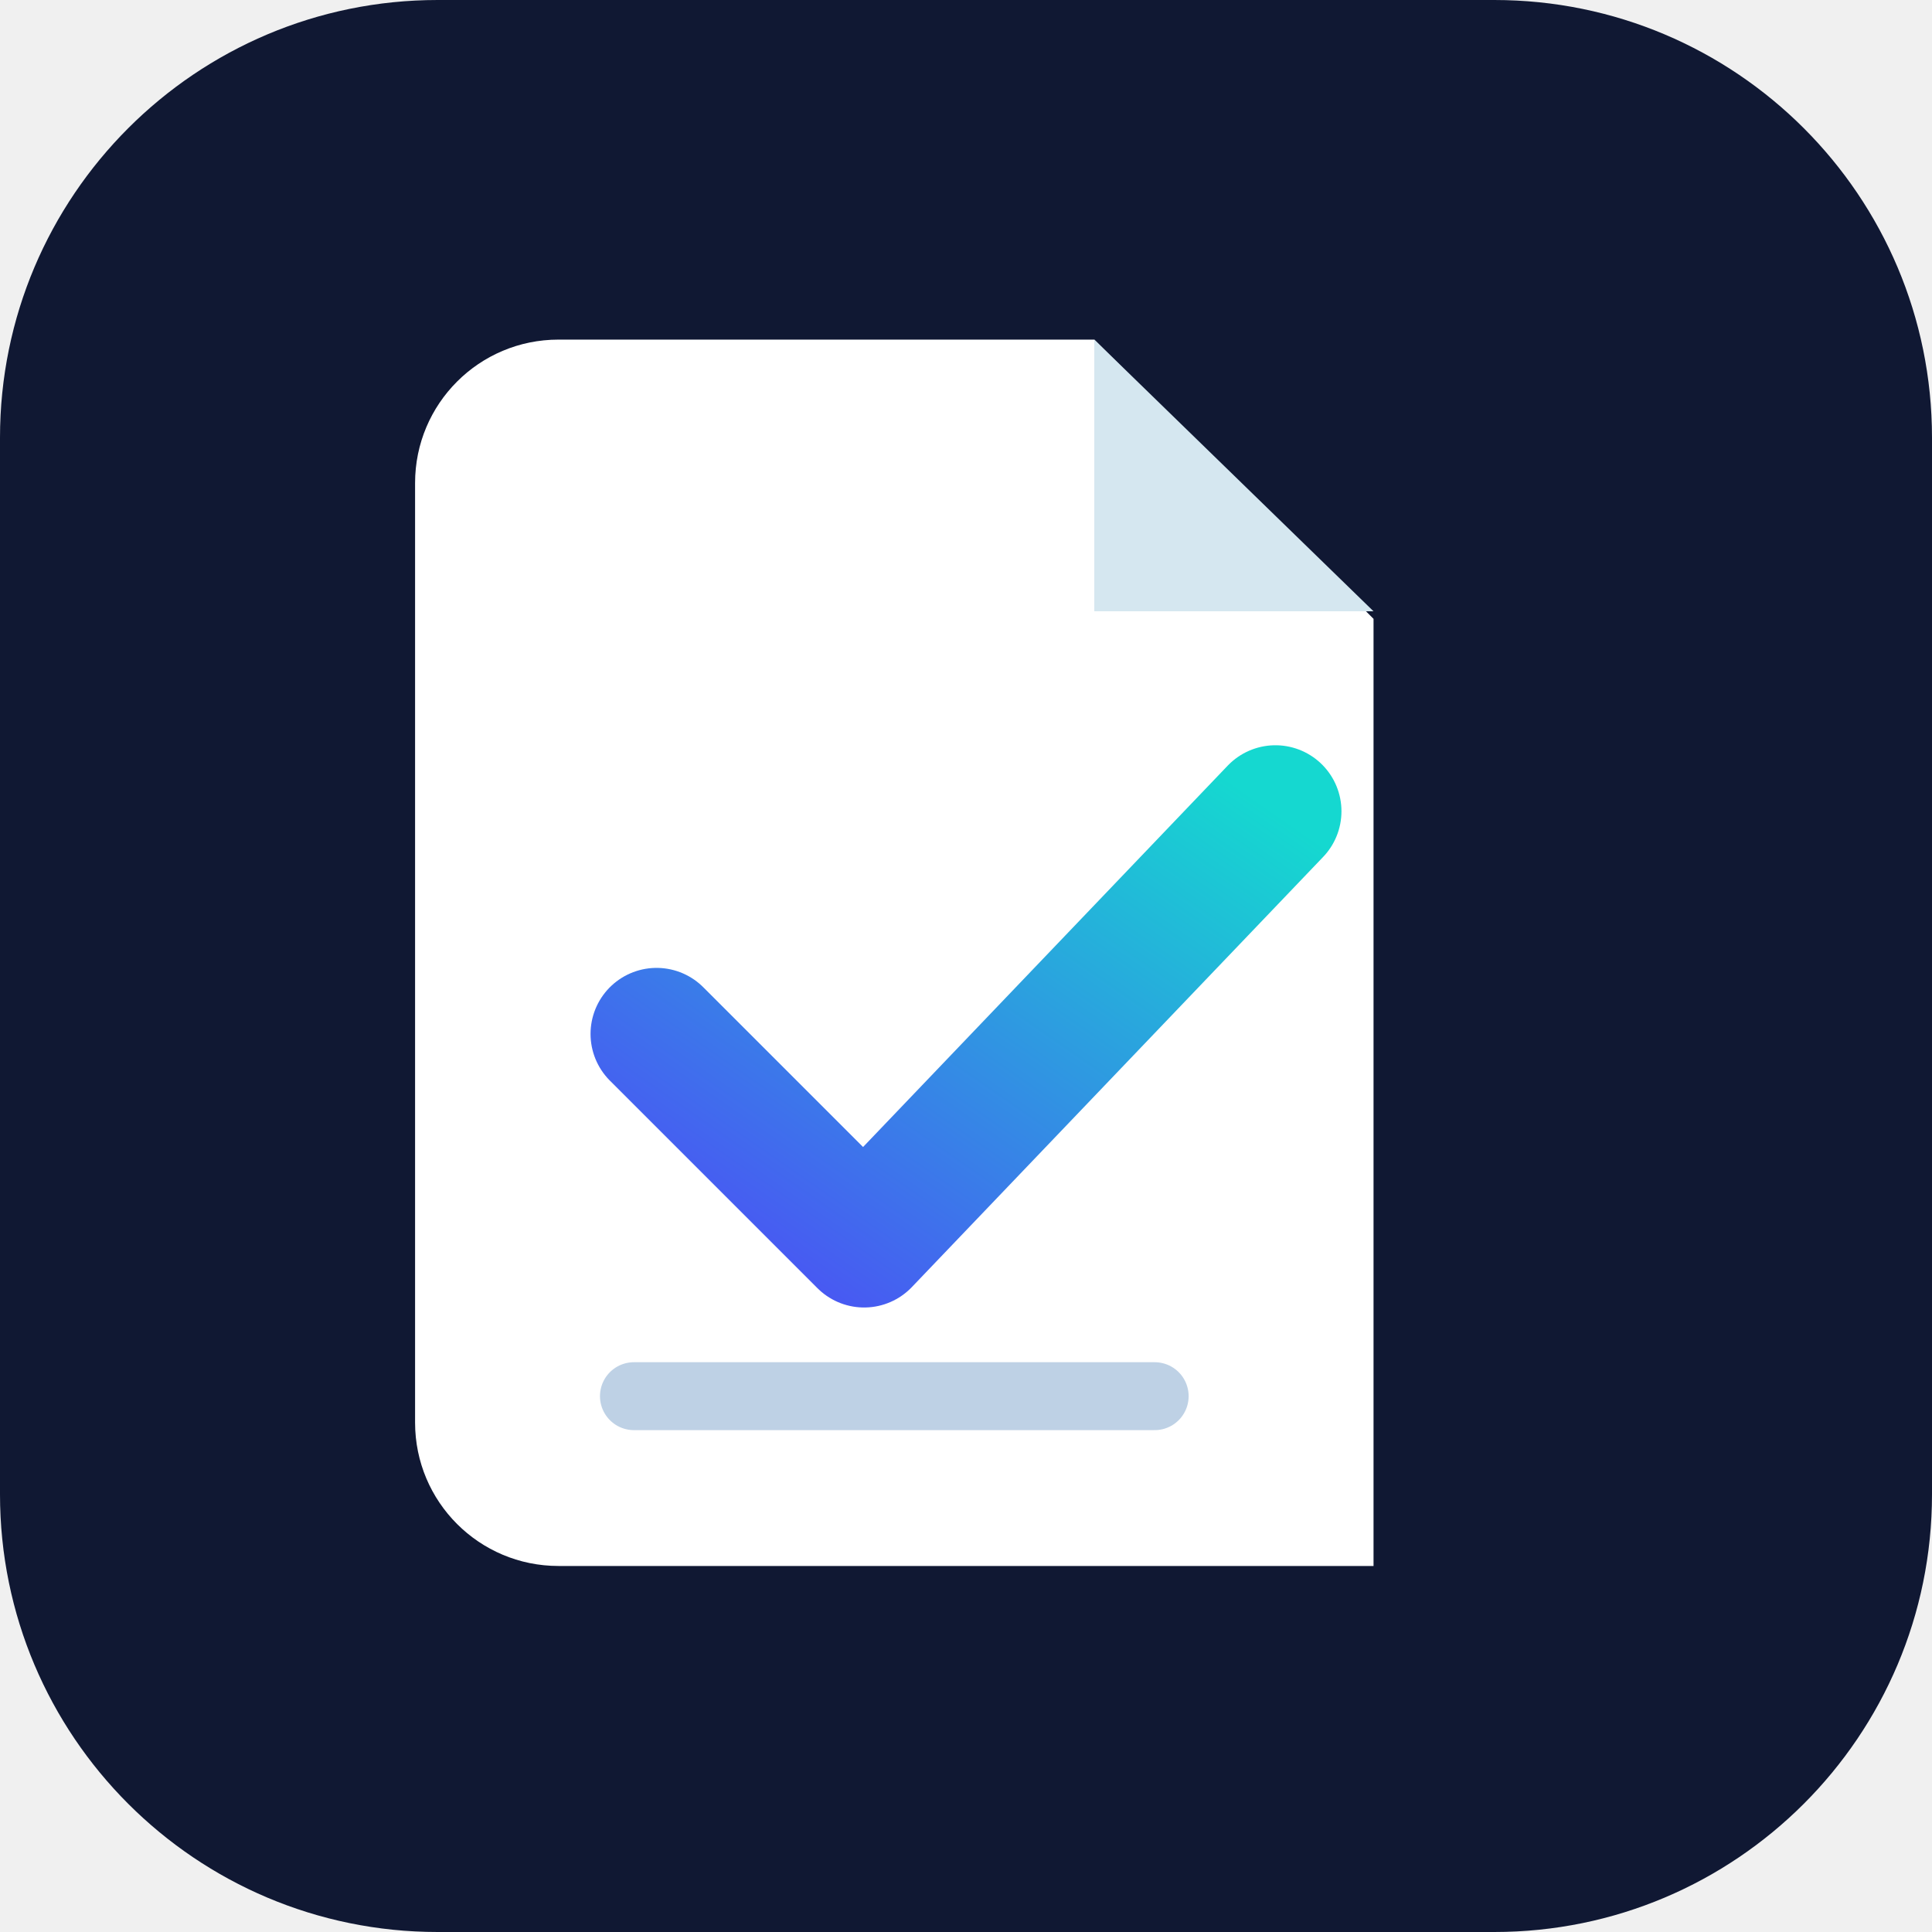
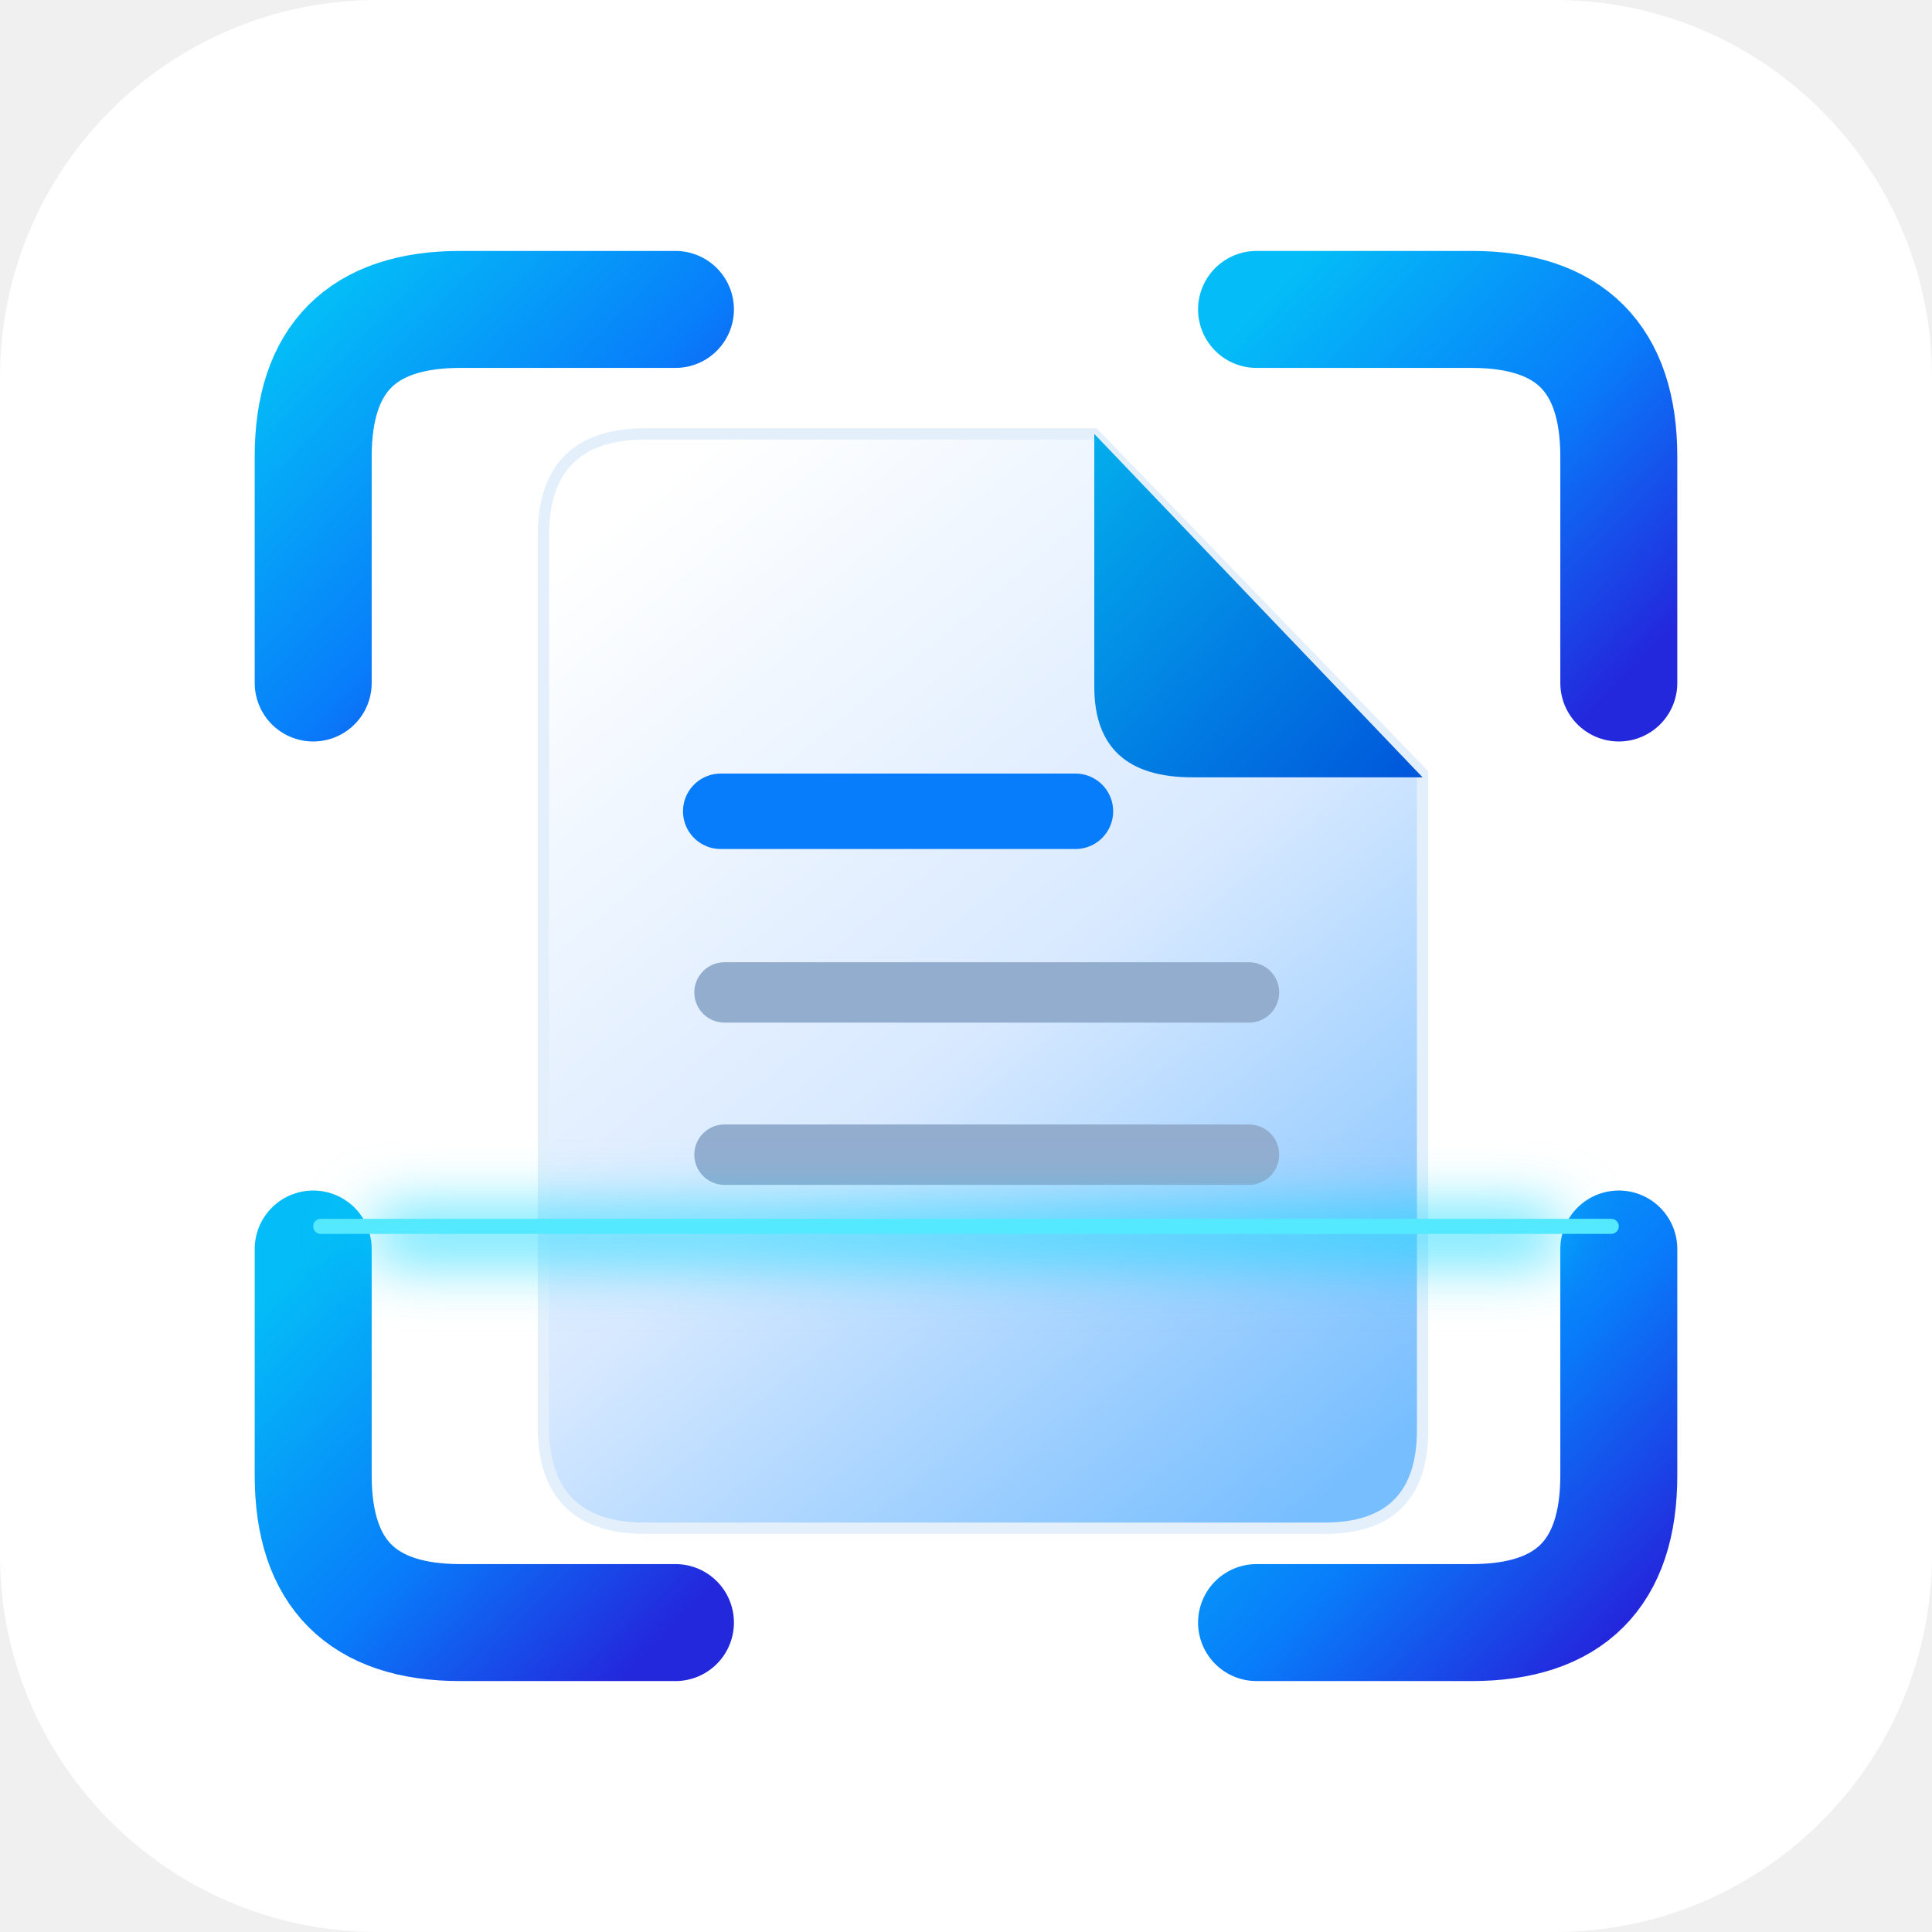
- <svg xmlns="http://www.w3.org/2000/svg" viewBox="0 0 512 512">
+ <svg xmlns="http://www.w3.org/2000/svg" viewBox="0 0 512 512" role="img" aria-label="RivoScan document scanner">
  <defs>
-     <linearGradient id="g" x1="0" y1="1" x2="1" y2="0">
-       <stop stop-color="#4C4FF5" />
-       <stop offset="1" stop-color="#15D8D0" />
+     <linearGradient id="scan" x1="0%" x2="100%" y1="0%" y2="100%">
+       <stop offset="0" stop-color="#04bcf7" />
+       <stop offset=".55" stop-color="#087dfa" />
+       <stop offset="1" stop-color="#2328dd" />
    </linearGradient>
+     <linearGradient id="paper" x1="20%" y1="0%" x2="85%" y2="100%">
+       <stop offset="0" stop-color="#ffffff" />
+       <stop offset=".52" stop-color="#d8e9ff" />
+       <stop offset="1" stop-color="#77beff" />
+     </linearGradient>
+     <linearGradient id="fold" x1="0%" y1="0%" x2="100%" y2="100%">
+       <stop stop-color="#03aeec" />
+       <stop offset="1" stop-color="#0056db" />
+     </linearGradient>
+     <filter id="glow" x="-30%" y="-400%" width="160%" height="900%">
+       <feGaussianBlur stdDeviation="8" />
+     </filter>
  </defs>
-   <rect width="512" height="512" rx="116" fill="#101833" />
-   <path d="M148 90h142l74 74v251H148c-21 0-38-17-38-38V128c0-21 17-38 38-38z" fill="#fff" />
-   <path d="M290 90v72h74" fill="#D5E7F0" />
-   <path d="M174 274l55 55 109-114" fill="none" stroke="url(#g)" stroke-width="35" stroke-linecap="round" stroke-linejoin="round" />
-   <path d="M168 370h138" stroke="#BED1E5" stroke-width="18" stroke-linecap="round" />
+   <rect width="512" height="512" rx="100" fill="#fff" />
+   <g fill="none" stroke="url(#scan)" stroke-width="31" stroke-linecap="round" stroke-linejoin="round">
+     <path d="M83 181v-60q0-39 39-39h57" />
+     <path d="M333 82h57q39 0 39 39v60" />
+     <path d="M83 331v60q0 39 39 39h57" />
+     <path d="M333 430h57q39 0 39-39v-60" />
+   </g>
+   <path d="M171 115h119l87 90v174q0 26-26 26H171q-27 0-27-27V142q0-27 27-27Z" fill="url(#paper)" stroke="#e3f0fc" stroke-width="3" />
+   <path d="M290 115v67q0 24 26 24h61Z" fill="url(#fold)" />
+   <path d="M191 215h94" stroke="#087dfb" stroke-width="20" stroke-linecap="round" />
+   <path d="M192 263h139M192 306h139" stroke="#93adcf" stroke-width="16" stroke-linecap="round" />
+   <rect x="98" y="321" width="316" height="13" rx="6" fill="#02d5ff" opacity=".7" filter="url(#glow)" />
+   <rect x="83" y="323" width="346" height="4" rx="2" fill="#54e9ff" />
</svg>
